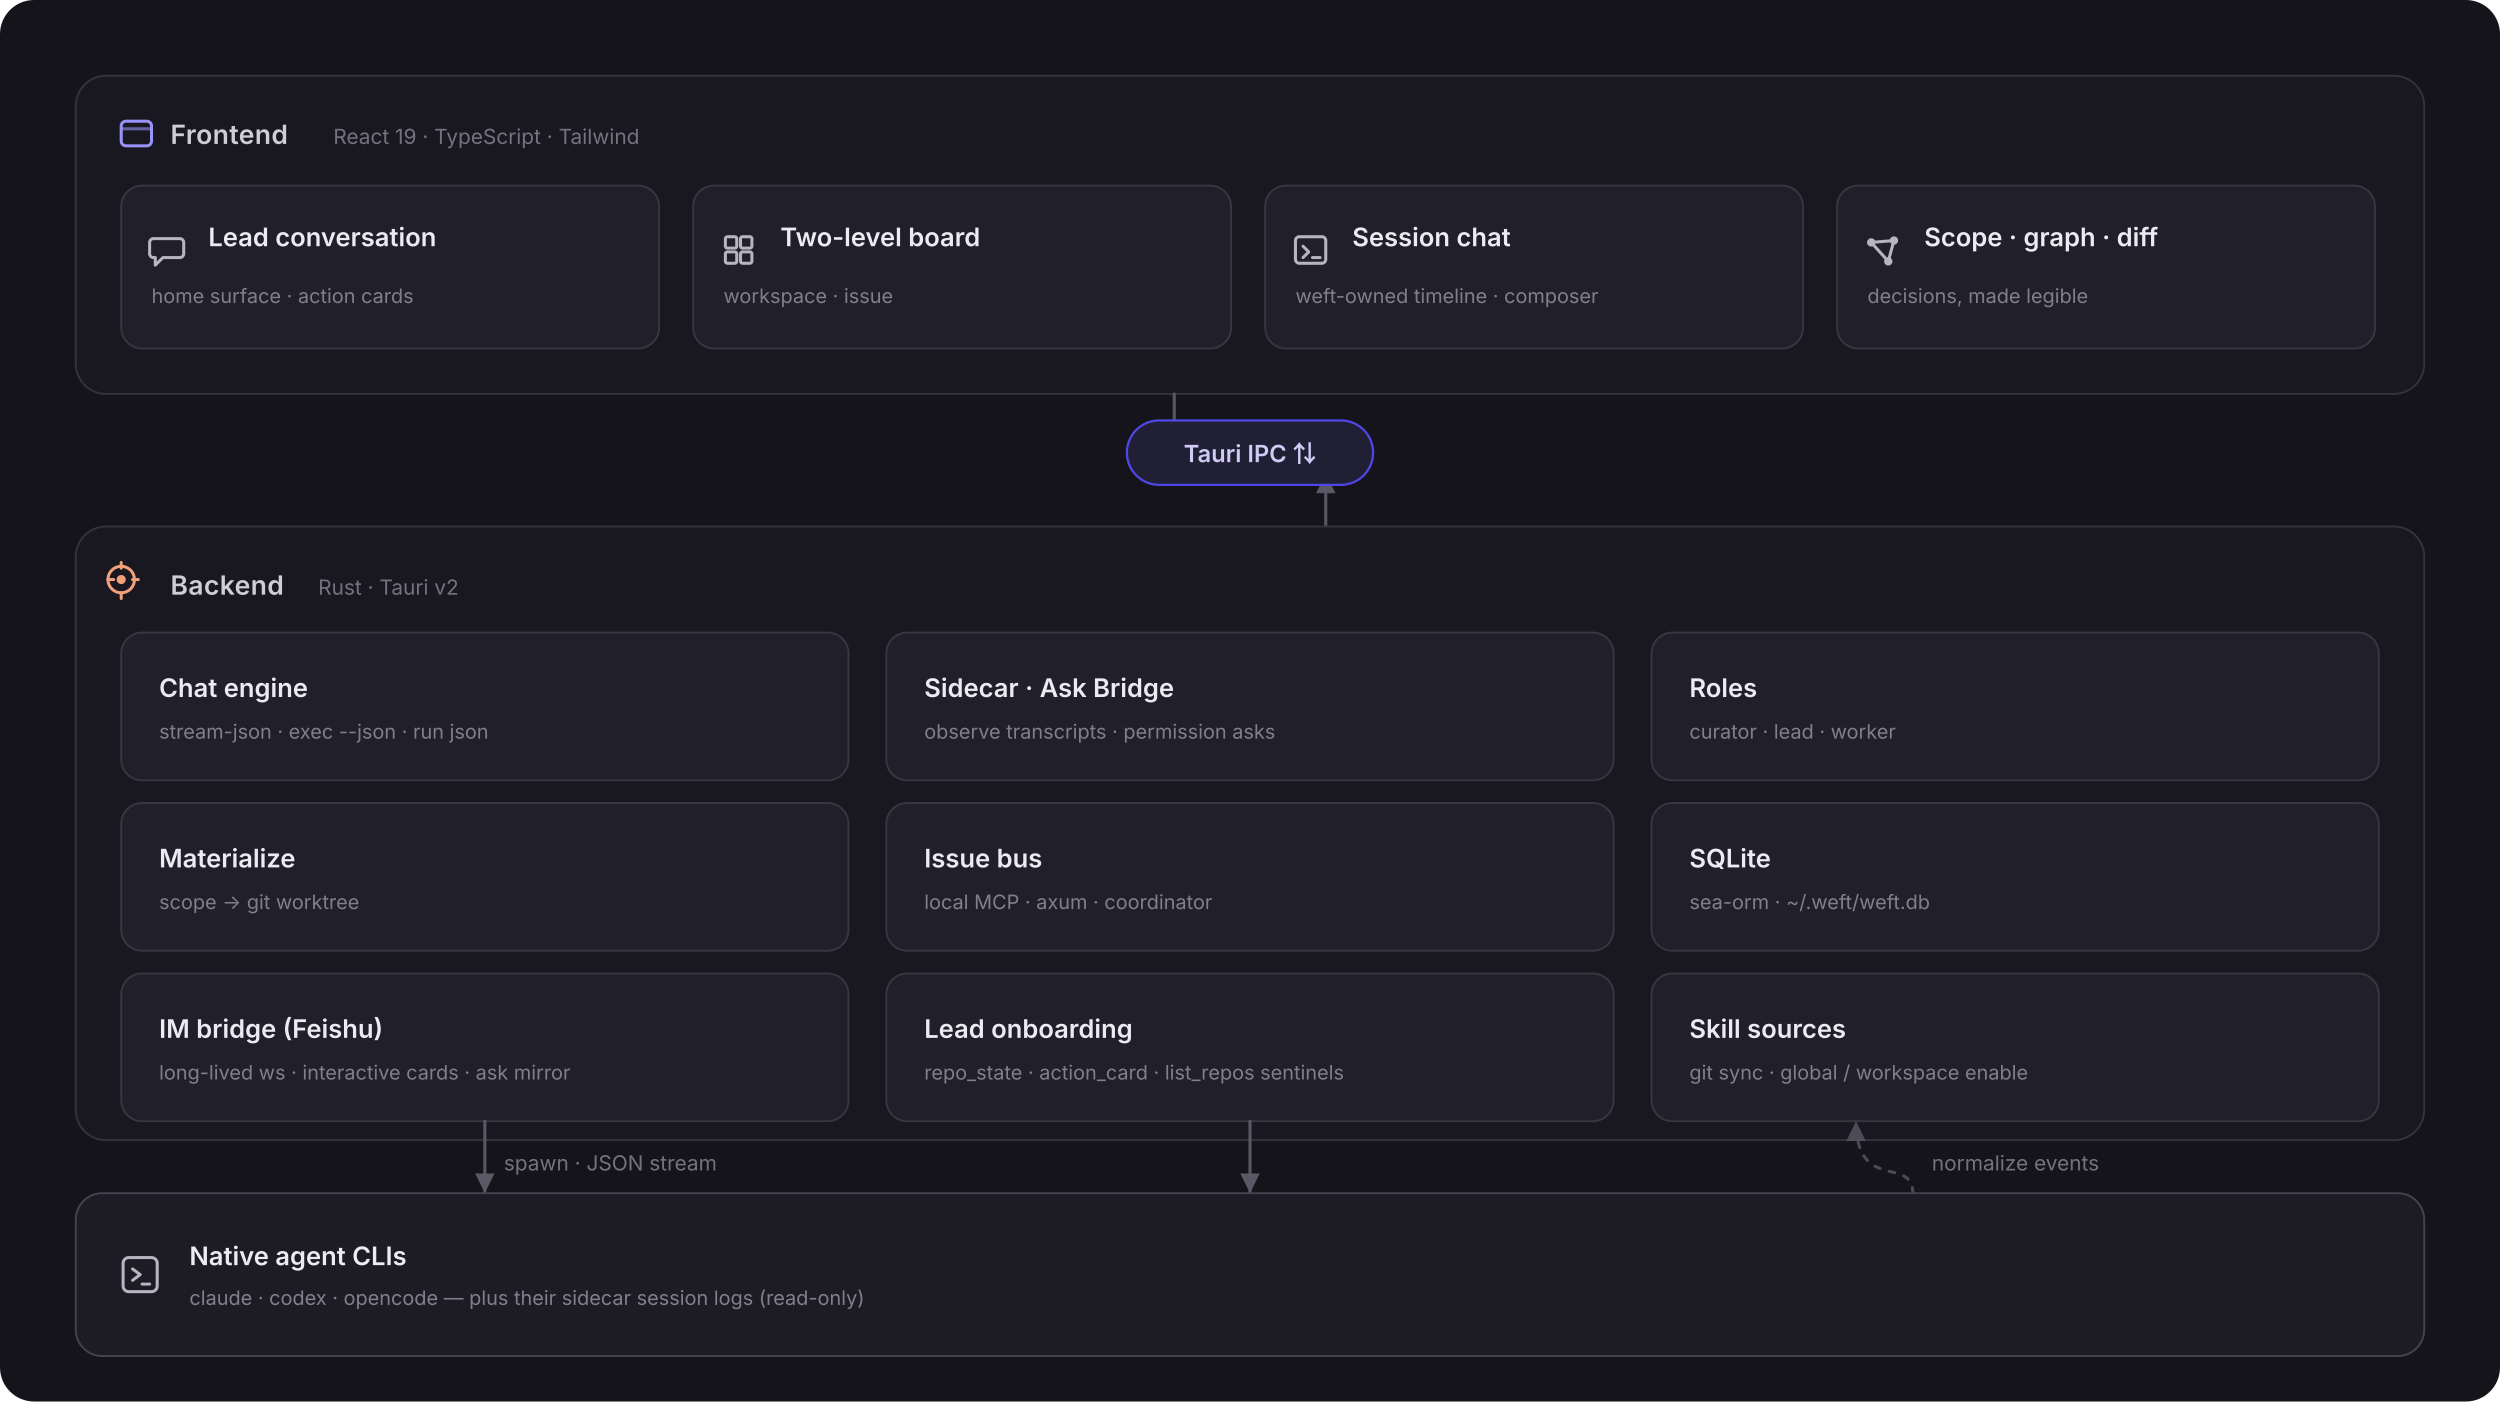
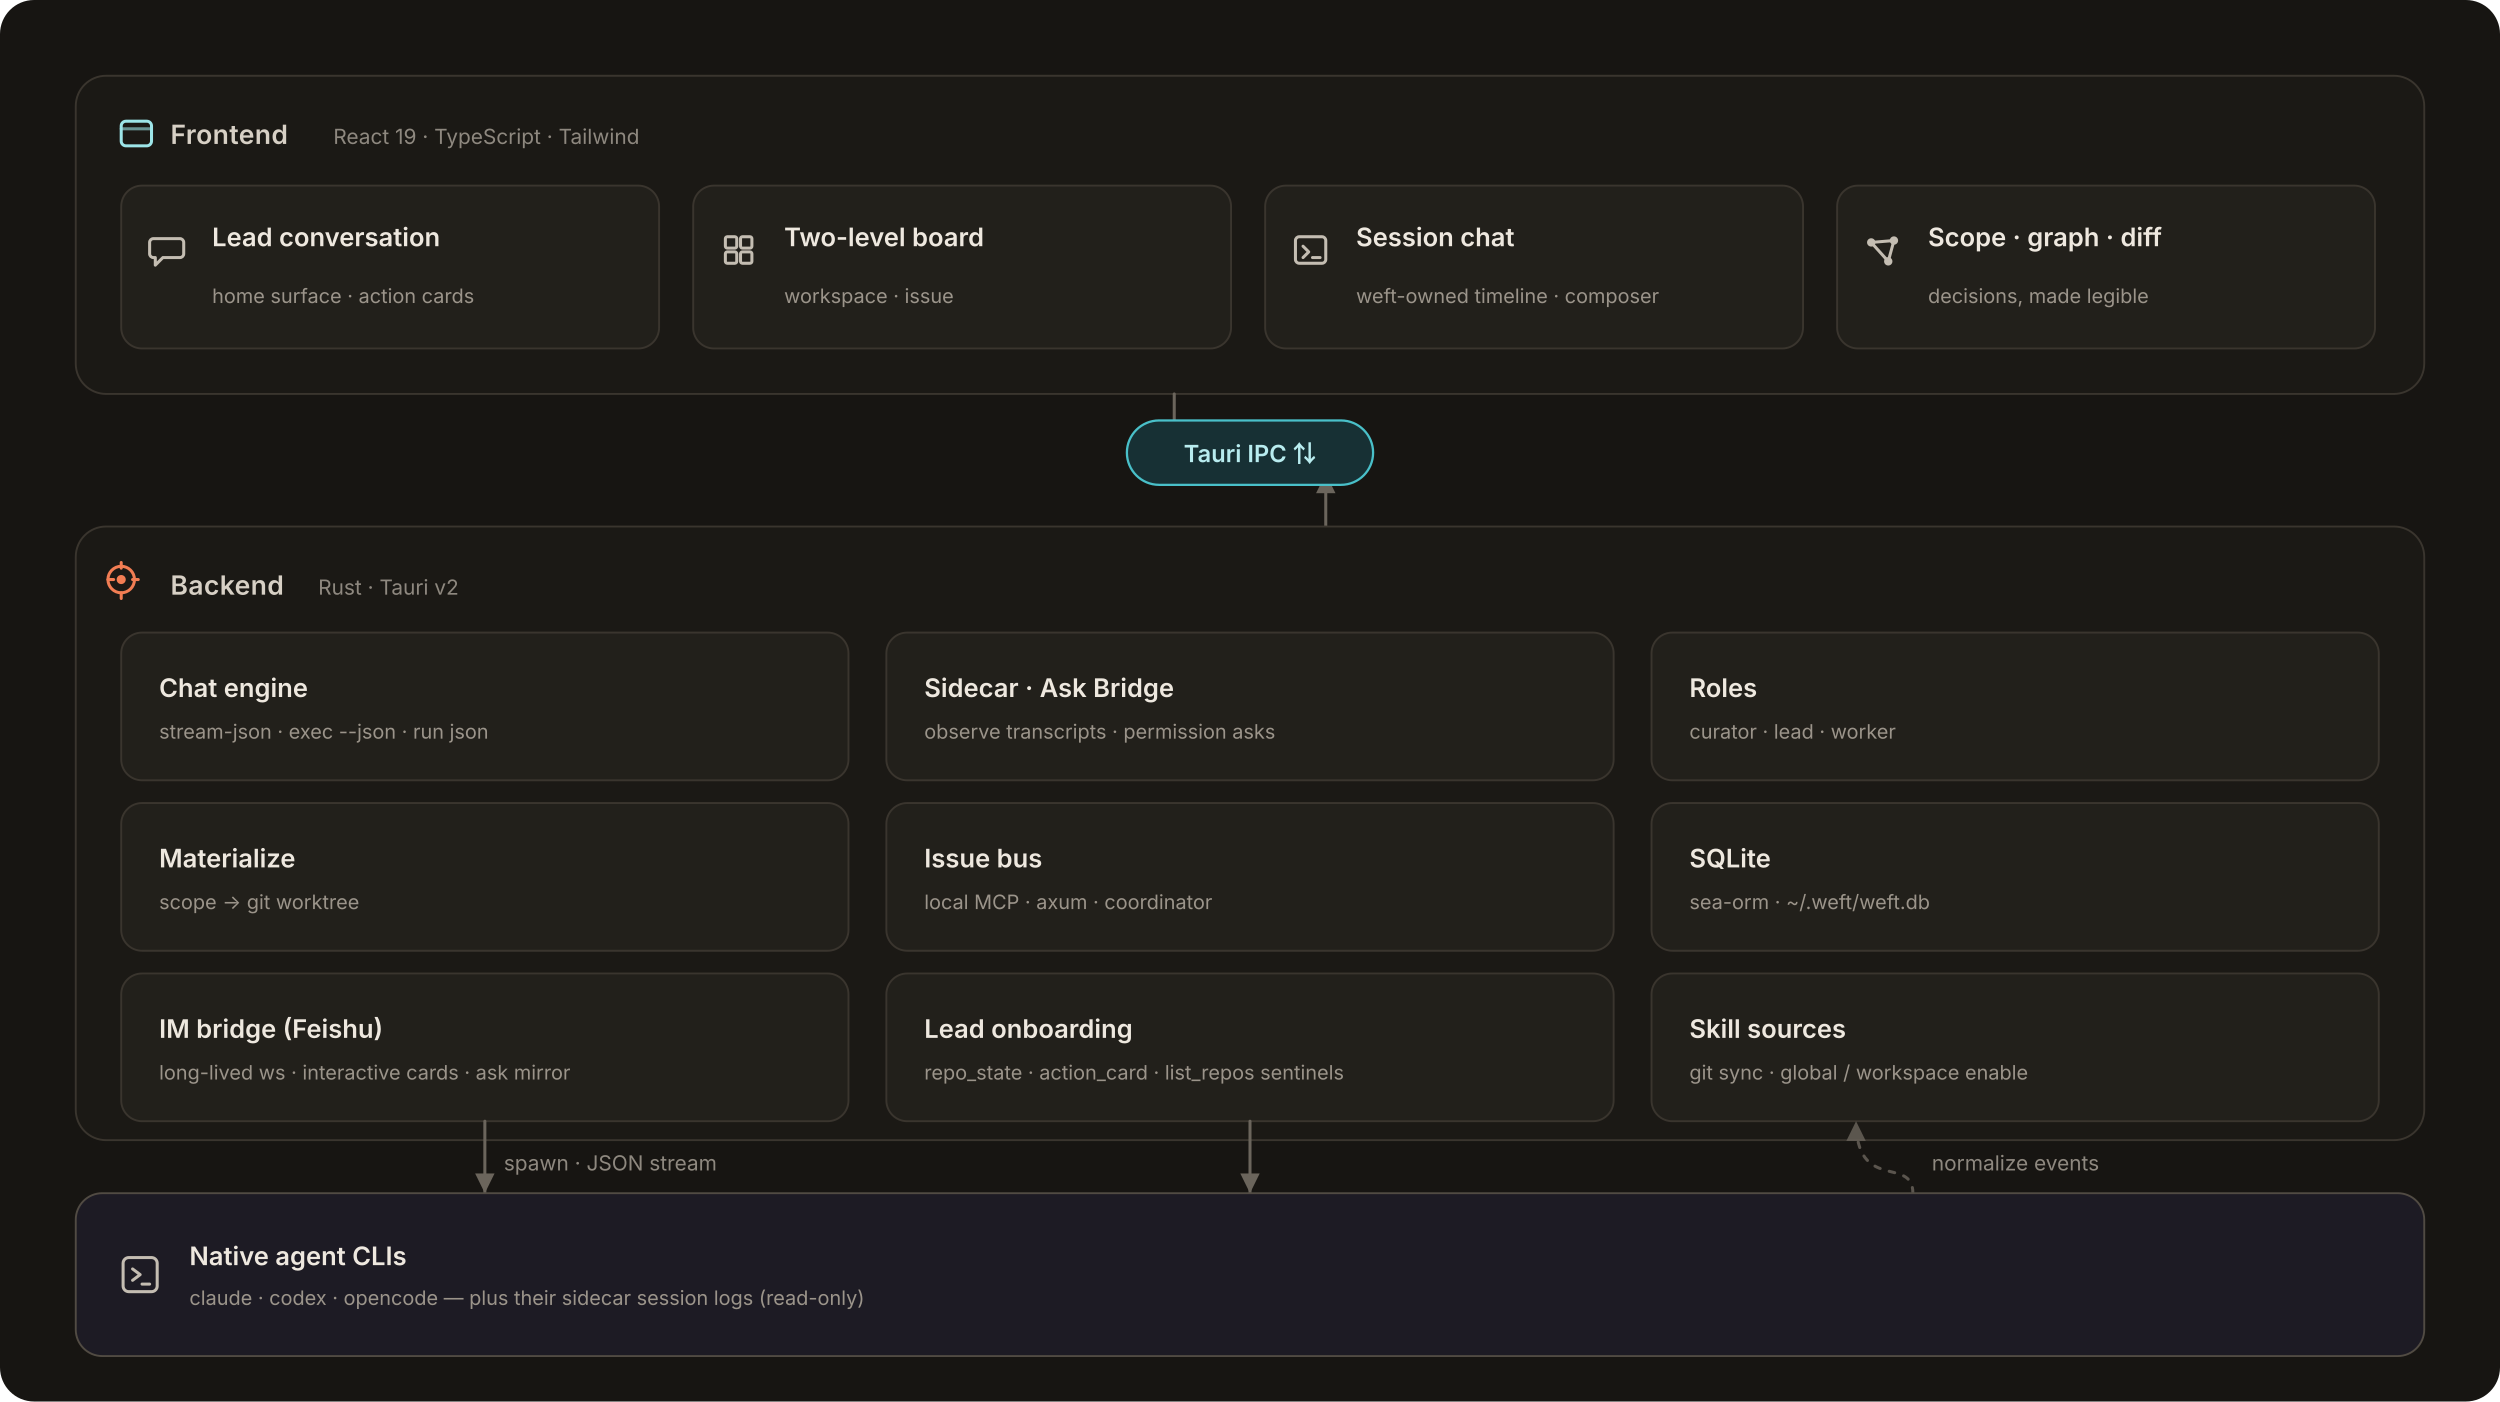
<svg xmlns="http://www.w3.org/2000/svg" viewBox="0 0 1320 740" font-family="'Inter','SF Pro Display',-apple-system,'Segoe UI','PingFang SC','Noto Sans CJK SC',sans-serif">
  <defs>
    <marker id="a3" markerWidth="9" markerHeight="9" refX="6.5" refY="3.2" orient="auto">
-       <path d="M0,0 L6.5,3.2 L0,6.4 z" fill="#5b5866" />
+       <path d="M0,0 L6.5,3.2 L0,6.4 z" fill="#6b655c" />
    </marker>
    <marker id="a3u" markerWidth="9" markerHeight="9" refX="6.5" refY="3.2" orient="auto">
-       <path d="M0,0 L6.5,3.2 L0,6.4 z" fill="#5b5866" />
+       <path d="M0,0 L6.5,3.2 L0,6.4 z" fill="#6b655c" />
    </marker>
    <style>
-       .ct{fill:#cfcdd6;font-size:14px;font-weight:600;letter-spacing:.2px}
-       .cs{fill:#75727f;font-size:11px}
-       .chip{fill:#211f29;stroke:#383640;stroke-width:1}
-       .clbl{fill:#eceaf2;font-size:13.5px;font-weight:600}
-       .csub{fill:#827f8c;font-size:10.5px}
+       .ct{fill:#d7d0c5;font-size:14px;font-weight:600;letter-spacing:.2px}
+       .cs{fill:#8e887f;font-size:11px}
+       .chip{fill:#22201b;stroke:#3a352e;stroke-width:1}
+       .clbl{fill:#eee8df;font-size:13.5px;font-weight:600}
+       .csub{fill:#9b948a;font-size:10.5px}
      .gl{stroke-width:1.6;fill:none;stroke-linecap:round;stroke-linejoin:round}
-       .pill{fill:#211f33;stroke:#4f46e5;stroke-width:1.2}
+       .pill{fill:#173034;stroke:#49c0c9;stroke-width:1.2}
    </style>
  </defs>
-   <rect x="0" y="0" width="1320" height="740" rx="18" fill="#15141a" />
-   <rect x="40" y="40" width="1240" height="168" rx="16" fill="#191820" stroke="#34323d" />
+   <rect x="0" y="0" width="1320" height="740" rx="18" fill="#171512" />
+   <rect x="40" y="40" width="1240" height="168" rx="16" fill="#1b1915" stroke="#3a352e" />
  <g transform="translate(64,66)">
-     <rect x="0" y="-2" width="16" height="13" rx="2.5" fill="none" stroke="#9a93f7" class="gl" />
-     <path d="M0,2 h16" stroke="#9a93f7" class="gl" opacity=".6" />
+     <rect x="0" y="-2" width="16" height="13" rx="2.5" fill="none" stroke="#9de5e8" class="gl" />
+     <path d="M0,2 h16" stroke="#9de5e8" class="gl" opacity=".6" />
  </g>
  <text class="ct" x="90" y="76">Frontend</text>
  <text class="cs" x="176" y="76">React 19 · TypeScript · Tailwind</text>
  <g>
    <rect class="chip" x="64" y="98" width="284" height="86" rx="11" />
    <g transform="translate(88,132)">
-       <path class="gl" stroke="#b8b5c2" d="M-7,-6 h14 a2,2 0 0 1 2,2 v6 a2,2 0 0 1 -2,2 h-9 l-4,4 v-4 h-1 a2,2 0 0 1 -2,-2 v-6 a2,2 0 0 1 2,-2 z" />
+       <path class="gl" stroke="#c4bdb2" d="M-7,-6 h14 a2,2 0 0 1 2,2 v6 a2,2 0 0 1 -2,2 h-9 l-4,4 v-4 h-1 a2,2 0 0 1 -2,-2 v-6 a2,2 0 0 1 2,-2 z" />
    </g>
-     <text class="clbl" x="110" y="130">Lead conversation</text>
-     <text class="csub" x="80" y="160">home surface · action cards</text>
+     <text class="clbl" x="112" y="130">Lead conversation</text>
+     <text class="csub" x="112" y="160">home surface · action cards</text>
  </g>
  <g>
    <rect class="chip" x="366" y="98" width="284" height="86" rx="11" />
-     <g transform="translate(390,132)" class="gl" stroke="#b8b5c2">
+     <g transform="translate(390,132)" class="gl" stroke="#c4bdb2">
      <rect x="-7" y="-7" width="6" height="6" rx="1" />
      <rect x="1" y="-7" width="6" height="6" rx="1" />
      <rect x="-7" y="1" width="6" height="6" rx="1" />
      <rect x="1" y="1" width="6" height="6" rx="1" />
    </g>
-     <text class="clbl" x="412" y="130">Two-level board</text>
-     <text class="csub" x="382" y="160">workspace · issue</text>
+     <text class="clbl" x="414" y="130">Two-level board</text>
+     <text class="csub" x="414" y="160">workspace · issue</text>
  </g>
  <g>
    <rect class="chip" x="668" y="98" width="284" height="86" rx="11" />
-     <g transform="translate(692,132)" class="gl" stroke="#b8b5c2">
+     <g transform="translate(692,132)" class="gl" stroke="#c4bdb2">
      <rect x="-8" y="-7" width="16" height="14" rx="2" />
      <path d="M-4,-2 l3,3 l-3,3" />
      <path d="M1,4 h4" />
    </g>
-     <text class="clbl" x="714" y="130">Session chat</text>
-     <text class="csub" x="684" y="160">weft-owned timeline · composer</text>
+     <text class="clbl" x="716" y="130">Session chat</text>
+     <text class="csub" x="716" y="160">weft-owned timeline · composer</text>
  </g>
  <g>
    <rect class="chip" x="970" y="98" width="284" height="86" rx="11" />
-     <g transform="translate(994,132)" class="gl" stroke="#b8b5c2">
-       <circle cx="-6" cy="-4" r="2.2" fill="#b8b5c2" stroke="none" />
-       <circle cx="6" cy="-5" r="2.2" fill="#b8b5c2" stroke="none" />
-       <circle cx="3" cy="6" r="2.2" fill="#b8b5c2" stroke="none" />
+     <g transform="translate(994,132)" class="gl" stroke="#c4bdb2">
+       <circle cx="-6" cy="-4" r="2.2" fill="#c4bdb2" stroke="none" />
+       <circle cx="6" cy="-5" r="2.2" fill="#c4bdb2" stroke="none" />
+       <circle cx="3" cy="6" r="2.2" fill="#c4bdb2" stroke="none" />
      <path d="M-6,-4 L6,-5 M6,-5 L3,6 M-6,-4 L3,6" />
    </g>
-     <text class="clbl" x="1016" y="130">Scope · graph · diff</text>
-     <text class="csub" x="986" y="160">decisions, made legible</text>
+     <text class="clbl" x="1018" y="130">Scope · graph · diff</text>
+     <text class="csub" x="1018" y="160">decisions, made legible</text>
  </g>
-   <path class="gl" d="M620,208 V236" stroke="#5b5866" marker-end="url(#a3)" />
-   <path class="gl" d="M700,278 V250" stroke="#5b5866" marker-end="url(#a3u)" />
+   <path class="gl" d="M620,208 V236" stroke="#6b655c" marker-end="url(#a3)" />
+   <path class="gl" d="M700,278 V250" stroke="#6b655c" marker-end="url(#a3u)" />
  <rect class="pill" x="595" y="222" width="130" height="34" rx="17" />
-   <text x="660" y="244" text-anchor="middle" fill="#cfcbf6" font-size="12.5" font-weight="600">Tauri IPC ⇅</text>
-   <rect x="40" y="278" width="1240" height="324" rx="16" fill="#191820" stroke="#34323d" />
-   <g transform="translate(64,304)" class="gl" stroke="#f0a07a">
+   <text x="660" y="244" text-anchor="middle" fill="#b8ecef" font-size="12.5" font-weight="600">Tauri IPC ⇅</text>
+   <rect x="40" y="278" width="1240" height="324" rx="16" fill="#1b1915" stroke="#3a352e" />
+   <g transform="translate(64,304)" class="gl" stroke="#f27d53">
    <circle cx="0" cy="2" r="7" />
-     <circle cx="0" cy="2" r="2.4" fill="#f0a07a" stroke="none" />
+     <circle cx="0" cy="2" r="2.4" fill="#f27d53" stroke="none" />
    <path d="M0,-7 v3 M0,9 v3 M-7,2 h3 M9,2 h-3" />
  </g>
  <text class="ct" x="90" y="314">Backend</text>
  <text class="cs" x="168" y="314">Rust · Tauri v2</text>
  <g>
    <rect class="chip" x="64" y="334" width="384" height="78" rx="11" />
    <text class="clbl" x="84" y="368">Chat engine</text>
    <text class="csub" x="84" y="390">stream-json · exec --json · run json</text>
  </g>
  <g>
    <rect class="chip" x="468" y="334" width="384" height="78" rx="11" />
    <text class="clbl" x="488" y="368">Sidecar · Ask Bridge</text>
    <text class="csub" x="488" y="390">observe transcripts · permission asks</text>
  </g>
  <g>
    <rect class="chip" x="872" y="334" width="384" height="78" rx="11" />
    <text class="clbl" x="892" y="368">Roles</text>
    <text class="csub" x="892" y="390">curator · lead · worker</text>
  </g>
  <g>
    <rect class="chip" x="64" y="424" width="384" height="78" rx="11" />
    <text class="clbl" x="84" y="458">Materialize</text>
    <text class="csub" x="84" y="480">scope → git worktree</text>
  </g>
  <g>
    <rect class="chip" x="468" y="424" width="384" height="78" rx="11" />
    <text class="clbl" x="488" y="458">Issue bus</text>
    <text class="csub" x="488" y="480">local MCP · axum · coordinator</text>
  </g>
  <g>
    <rect class="chip" x="872" y="424" width="384" height="78" rx="11" />
    <text class="clbl" x="892" y="458">SQLite</text>
    <text class="csub" x="892" y="480">sea-orm · ~/.weft/weft.db</text>
  </g>
  <g>
    <rect class="chip" x="64" y="514" width="384" height="78" rx="11" />
    <text class="clbl" x="84" y="548">IM bridge (Feishu)</text>
    <text class="csub" x="84" y="570">long-lived ws · interactive cards · ask mirror</text>
  </g>
  <g>
    <rect class="chip" x="468" y="514" width="384" height="78" rx="11" />
    <text class="clbl" x="488" y="548">Lead onboarding</text>
    <text class="csub" x="488" y="570">repo_state · action_card · list_repos sentinels</text>
  </g>
  <g>
    <rect class="chip" x="872" y="514" width="384" height="78" rx="11" />
    <text class="clbl" x="892" y="548">Skill sources</text>
    <text class="csub" x="892" y="570">git sync · global / workspace enable</text>
  </g>
-   <path class="gl" d="M256,592 V630" stroke="#5b5866" marker-end="url(#a3)" />
-   <text class="cs" x="266" y="618" fill="#75727f">spawn · JSON stream</text>
-   <path class="gl" d="M660,592 V630" stroke="#5b5866" marker-end="url(#a3)" />
-   <path class="gl" d="M1010,630 C1010,610 980,630 980,592" stroke="#5b5866" stroke-dasharray="3 5" opacity=".8" marker-end="url(#a3u)" />
-   <text class="cs" x="1020" y="618" fill="#75727f">normalize events</text>
-   <rect x="40" y="630" width="1240" height="86" rx="14" fill="#1d1b24" stroke="#46424f" />
-   <g transform="translate(74,673)" class="gl" stroke="#b8b5c2">
+   <path class="gl" d="M256,592 V630" stroke="#6b655c" marker-end="url(#a3)" />
+   <text class="cs" x="266" y="618" fill="#8e887f">spawn · JSON stream</text>
+   <path class="gl" d="M660,592 V630" stroke="#6b655c" marker-end="url(#a3)" />
+   <path class="gl" d="M1010,630 C1010,610 980,630 980,592" stroke="#6b655c" stroke-dasharray="3 5" opacity=".8" marker-end="url(#a3u)" />
+   <text class="cs" x="1020" y="618" fill="#8e887f">normalize events</text>
+   <rect x="40" y="630" width="1240" height="86" rx="14" fill="#1d1b24" stroke="#514b43" />
+   <g transform="translate(74,673)" class="gl" stroke="#c4bdb2">
    <rect x="-9" y="-9" width="18" height="18" rx="3" />
    <path d="M-4,-3 l4,3 l-4,3" />
    <path d="M1,5 h4" />
  </g>
  <text class="clbl" x="100" y="668" font-size="14.5">Native agent CLIs</text>
  <text class="csub" x="100" y="689" font-size="11">claude · codex · opencode — plus their sidecar session logs (read-only)</text>
</svg>
